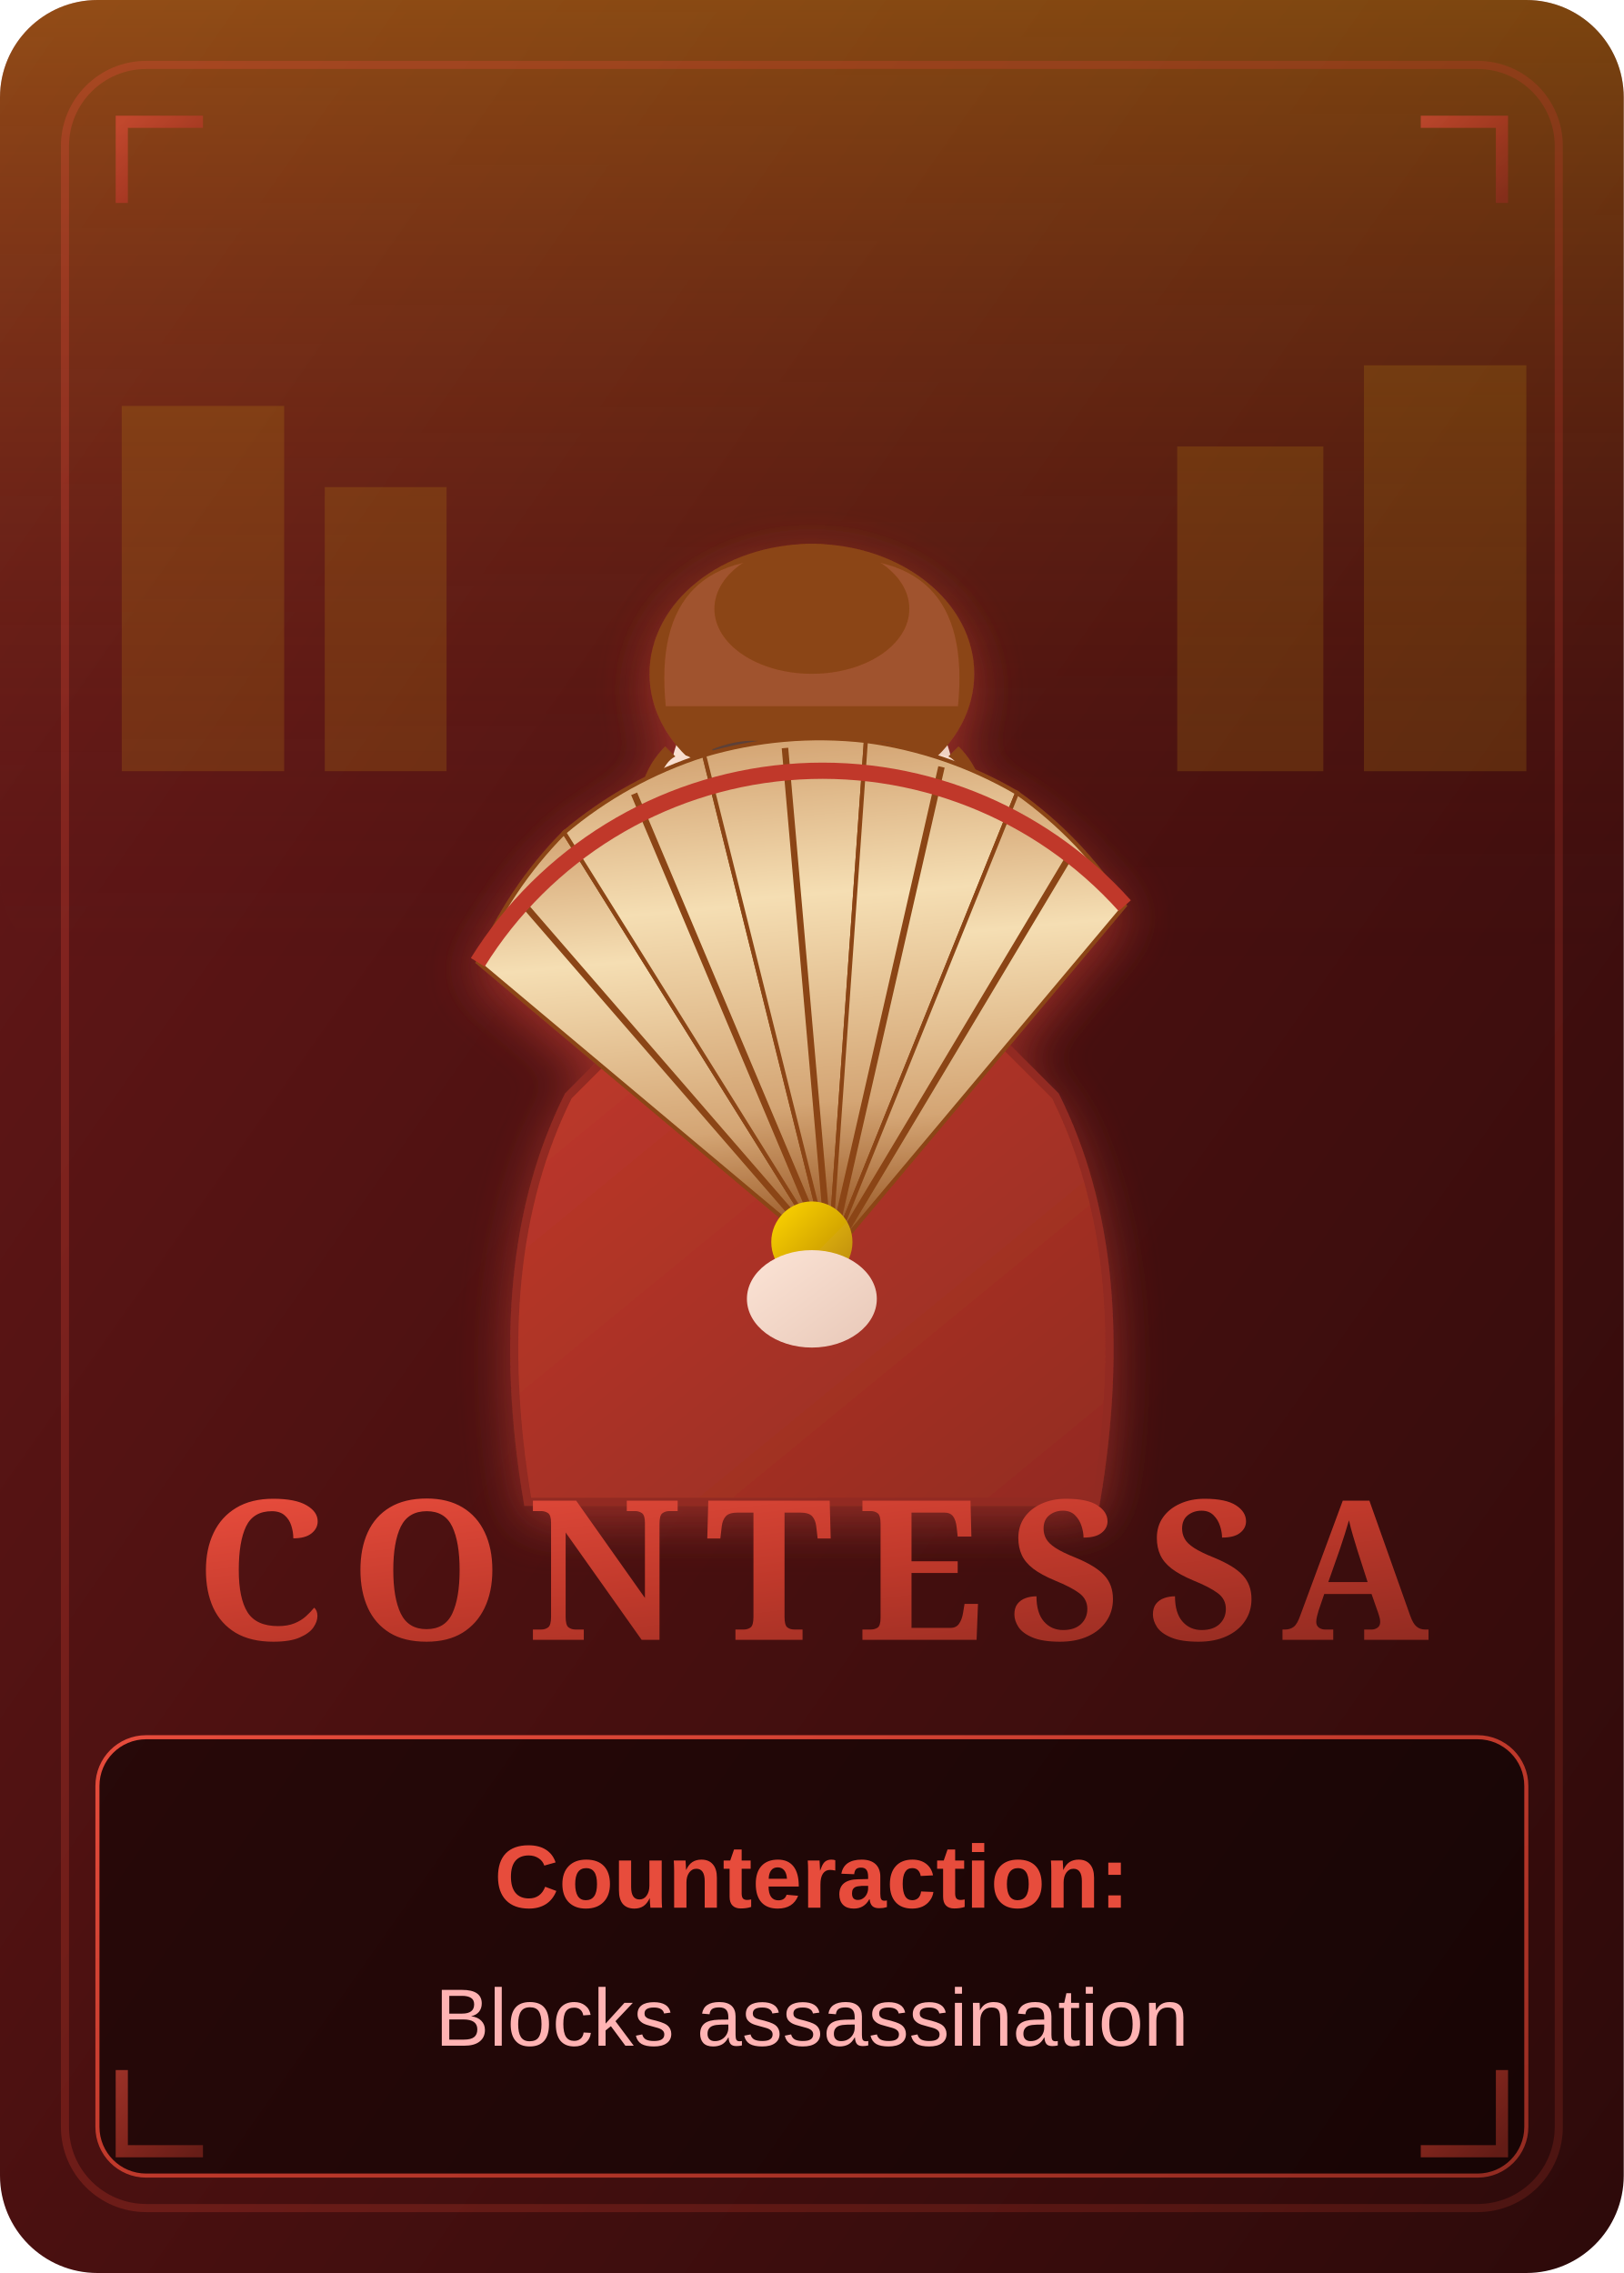
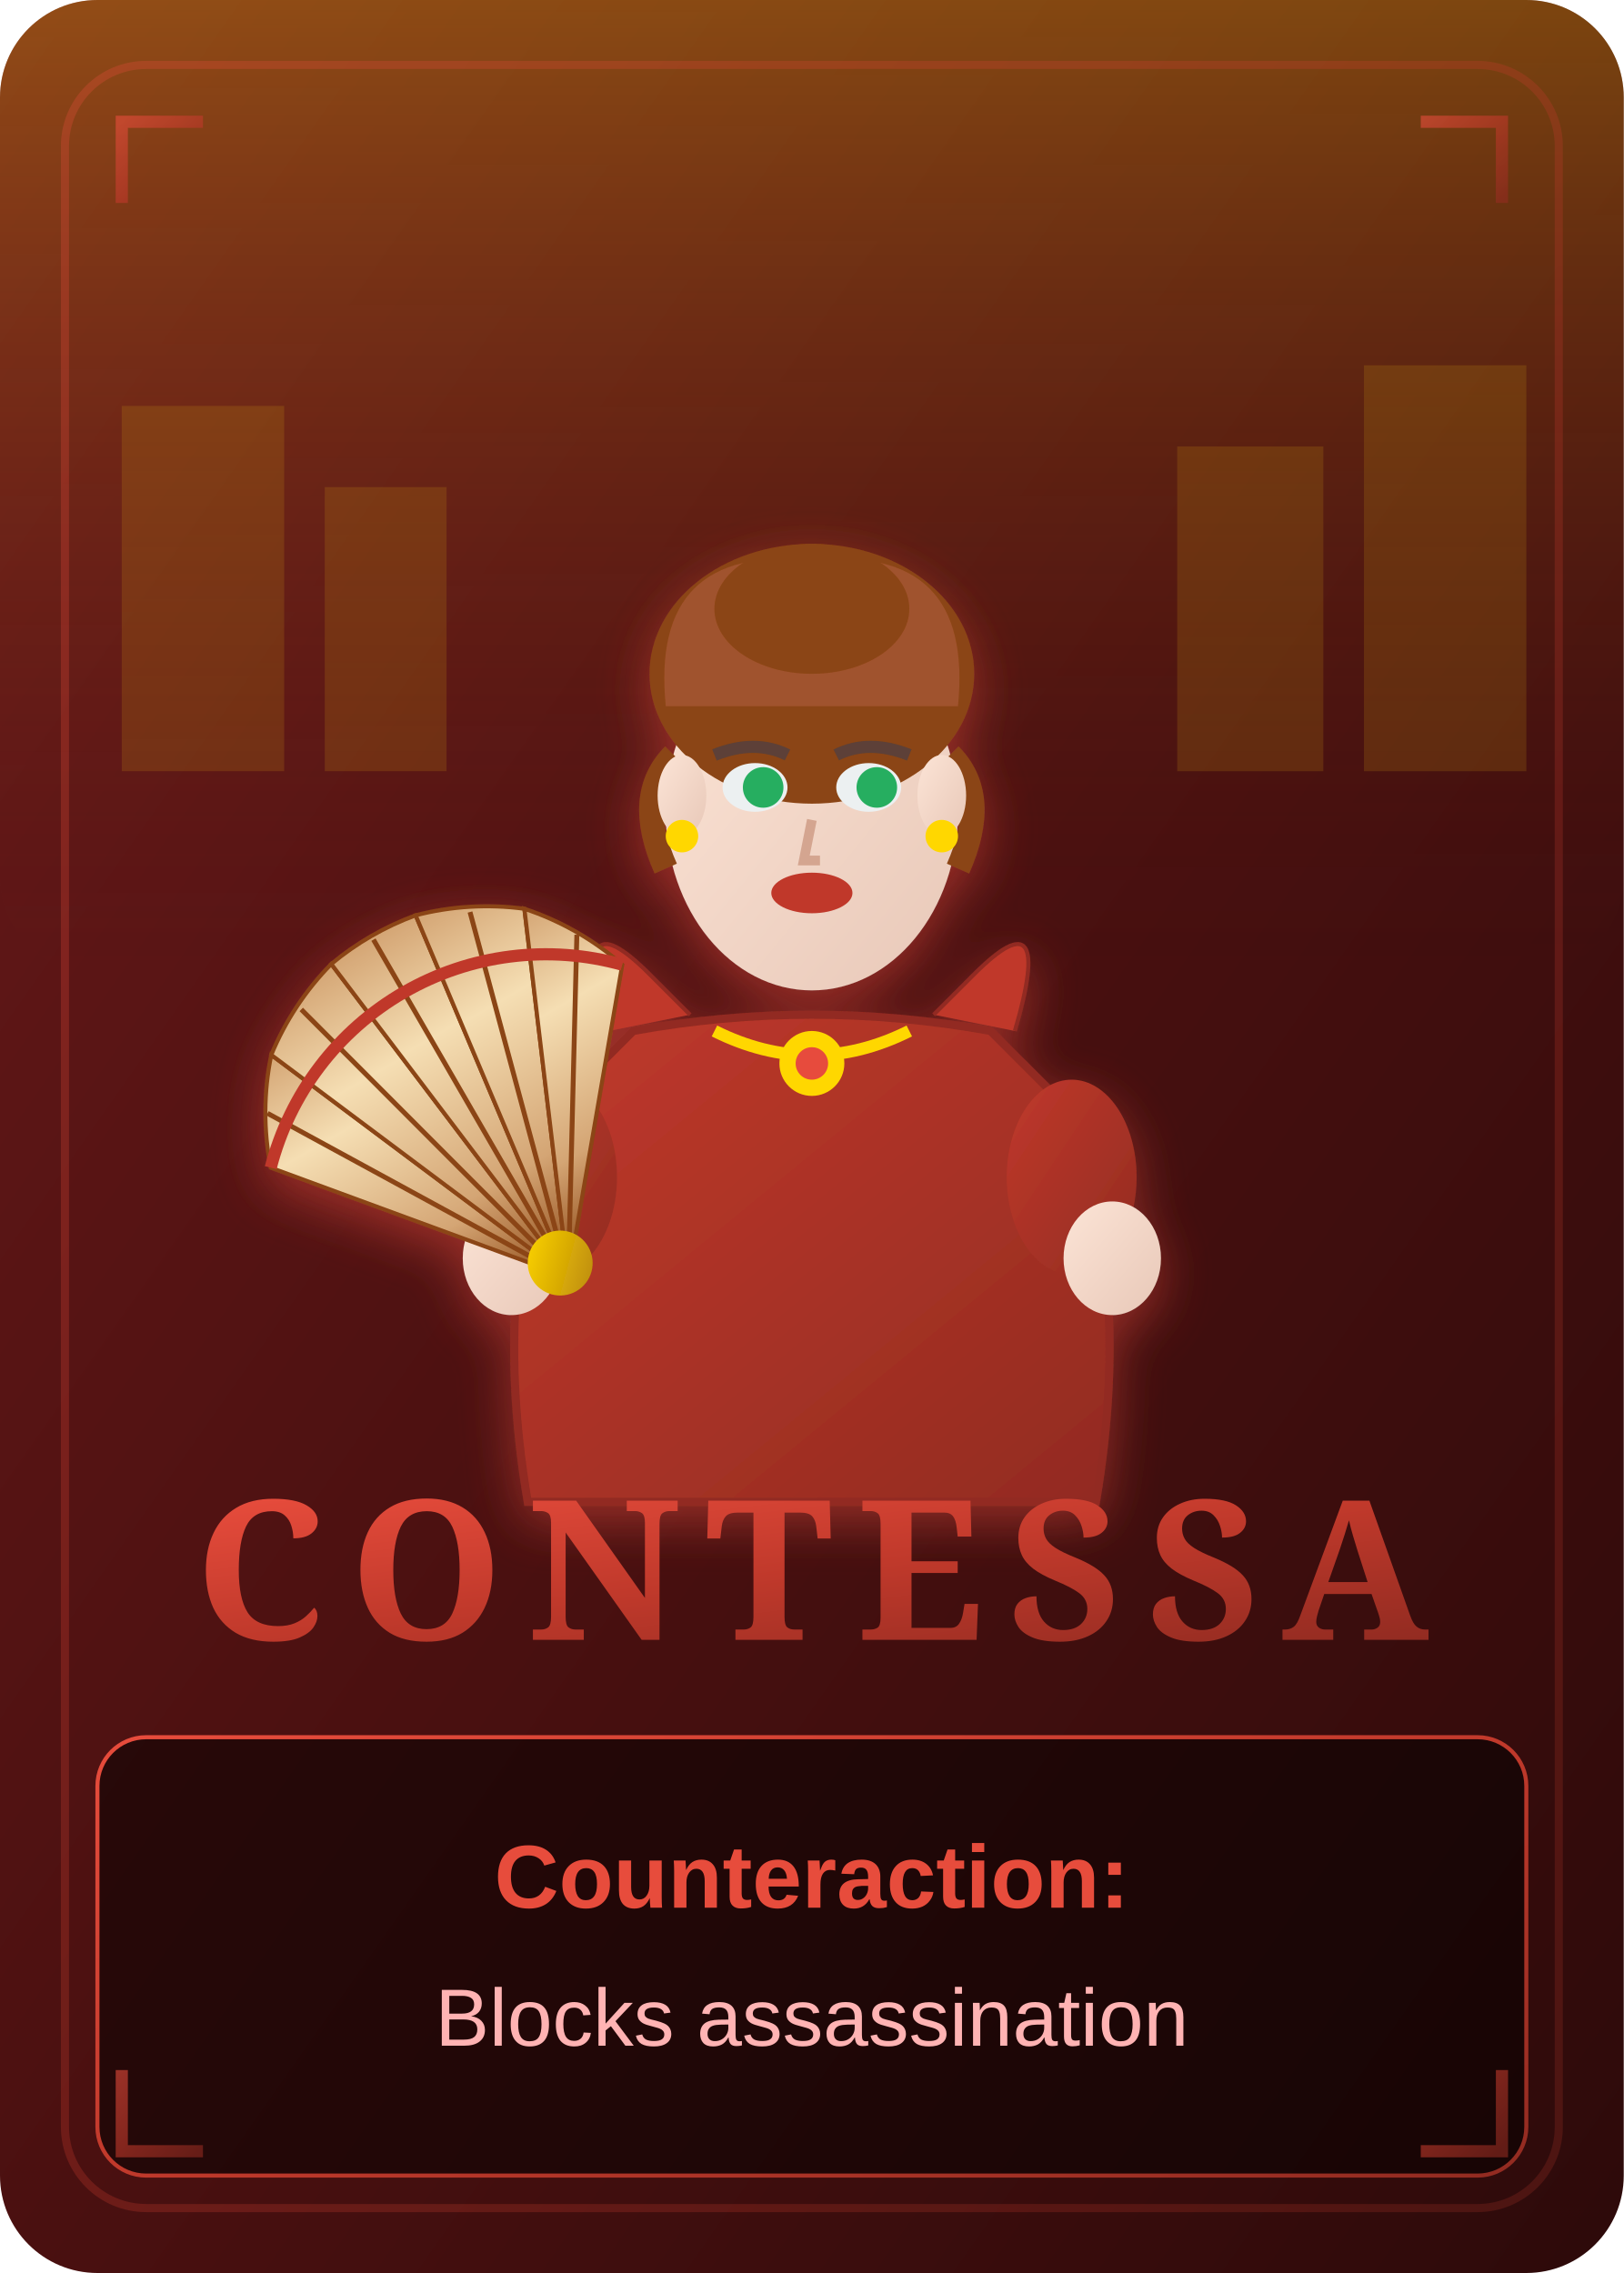
<svg xmlns="http://www.w3.org/2000/svg" viewBox="0 0 200 280">
  <defs>
    <linearGradient id="contessaBg" x1="0%" y1="0%" x2="100%" y2="100%">
      <stop offset="0%" style="stop-color:#6b1a1a" />
      <stop offset="50%" style="stop-color:#4a1010" />
      <stop offset="100%" style="stop-color:#2d0a0a" />
    </linearGradient>
    <linearGradient id="contessaAccent" x1="0%" y1="0%" x2="100%" y2="100%">
      <stop offset="0%" style="stop-color:#e74c3c" />
      <stop offset="50%" style="stop-color:#c0392b" />
      <stop offset="100%" style="stop-color:#922b21" />
    </linearGradient>
    <linearGradient id="contessaGlow" x1="50%" y1="0%" x2="50%" y2="100%">
      <stop offset="0%" style="stop-color:#f1c40f;stop-opacity:0.3" />
      <stop offset="100%" style="stop-color:#6b1a1a;stop-opacity:0" />
    </linearGradient>
    <linearGradient id="contessaSkin" x1="0%" y1="0%" x2="100%" y2="100%">
      <stop offset="0%" style="stop-color:#fce4d6" />
      <stop offset="100%" style="stop-color:#e8c8b8" />
    </linearGradient>
    <linearGradient id="contessaDress" x1="0%" y1="0%" x2="100%" y2="100%">
      <stop offset="0%" style="stop-color:#c0392b" />
      <stop offset="50%" style="stop-color:#a93226" />
      <stop offset="100%" style="stop-color:#922b21" />
    </linearGradient>
    <linearGradient id="fanGradient" x1="0%" y1="100%" x2="0%" y2="0%">
      <stop offset="0%" style="stop-color:#8b4513" />
      <stop offset="30%" style="stop-color:#d4a574" />
      <stop offset="70%" style="stop-color:#f5deb3" />
      <stop offset="100%" style="stop-color:#d4a574" />
    </linearGradient>
    <linearGradient id="goldAccent" x1="0%" y1="0%" x2="100%" y2="100%">
      <stop offset="0%" style="stop-color:#ffd700" />
      <stop offset="100%" style="stop-color:#b8860b" />
    </linearGradient>
    <filter id="contessaDropShadow">
      <feDropShadow dx="0" dy="2" stdDeviation="3" flood-color="#e74c3c" flood-opacity="0.5" />
    </filter>
  </defs>
  <rect width="200" height="280" rx="12" fill="url(#contessaBg)" />
  <g opacity="0.15" fill="#f1c40f">
    <rect x="15" y="50" width="20" height="45" />
    <rect x="40" y="60" width="15" height="35" />
    <rect x="145" y="55" width="18" height="40" />
    <rect x="168" y="45" width="20" height="50" />
  </g>
  <rect x="0" y="0" width="200" height="120" rx="12" fill="url(#contessaGlow)" />
  <rect x="8" y="8" width="184" height="264" rx="10" fill="none" stroke="url(#contessaAccent)" stroke-width="1" opacity="0.3" />
  <g transform="translate(100, 95)" filter="url(#contessaDropShadow)">
    <path d="M-35 90 Q-40 60 -30 40 L-22 32 Q0 28 22 32 L30 40 Q40 60 35 90 Z" fill="url(#contessaDress)" stroke="#922b21" stroke-width="1" />
    <path d="M-25 32 Q-30 15 -20 25 L-15 30" fill="#c0392b" stroke="#922b21" stroke-width="0.5" />
    <path d="M25 32 Q30 15 20 25 L15 30" fill="#c0392b" stroke="#922b21" stroke-width="0.5" />
    <path d="M-12 32 Q0 38 12 32" fill="none" stroke="#ffd700" stroke-width="1.5" />
    <circle cx="0" cy="36" r="4" fill="#ffd700" />
    <circle cx="0" cy="36" r="2" fill="#e74c3c" />
    <ellipse cx="0" cy="5" rx="18" ry="22" fill="url(#contessaSkin)" />
    <ellipse cx="0" cy="-12" rx="20" ry="16" fill="#8b4513" />
    <path d="M-18 -8 Q-20 -28 0 -26 Q20 -28 18 -8" fill="#a0522d" />
    <ellipse cx="0" cy="-20" rx="12" ry="8" fill="#8b4513" />
    <path d="M-17 -2 Q-22 3 -18 12" fill="none" stroke="#8b4513" stroke-width="3" />
    <path d="M17 -2 Q22 3 18 12" fill="none" stroke="#8b4513" stroke-width="3" />
    <ellipse cx="-7" cy="2" rx="4" ry="3" fill="#ecf0f1" />
    <circle cx="-6" cy="2" r="2.5" fill="#27ae60" />
    <ellipse cx="7" cy="2" rx="4" ry="3" fill="#ecf0f1" />
    <circle cx="8" cy="2" r="2.5" fill="#27ae60" />
    <path d="M-12 -2 Q-7 -4 -3 -2" stroke="#5d4037" stroke-width="1.5" fill="none" />
    <path d="M3 -2 Q7 -4 12 -2" stroke="#5d4037" stroke-width="1.5" fill="none" />
    <path d="M0 6 L-1 11 L1 11" fill="none" stroke="#d4a590" stroke-width="1.2" />
    <ellipse cx="0" cy="15" rx="5" ry="2.5" fill="#c0392b" />
    <ellipse cx="-16" cy="3" rx="3" ry="5" fill="url(#contessaSkin)" />
    <circle cx="-16" cy="8" r="2" fill="#ffd700" />
    <ellipse cx="16" cy="3" rx="3" ry="5" fill="url(#contessaSkin)" />
    <circle cx="16" cy="8" r="2" fill="#ffd700" />
-     <g transform="translate(0, 35)">
-       <g transform="rotate(-5)">
-         <path d="M0 25 L-40 -15 A50 50 0 0 1 -28 -30 Z" fill="url(#fanGradient)" stroke="#8b4513" stroke-width="0.5" />
-         <path d="M0 25 L-28 -30 A50 50 0 0 1 -10 -38 Z" fill="url(#fanGradient)" stroke="#8b4513" stroke-width="0.5" />
-         <path d="M0 25 L-10 -38 A50 50 0 0 1 10 -38 Z" fill="url(#fanGradient)" stroke="#8b4513" stroke-width="0.5" />
-         <path d="M0 25 L10 -38 A50 50 0 0 1 28 -30 Z" fill="url(#fanGradient)" stroke="#8b4513" stroke-width="0.5" />
-         <path d="M0 25 L28 -30 A50 50 0 0 1 40 -15 Z" fill="url(#fanGradient)" stroke="#8b4513" stroke-width="0.5" />
-         <line x1="0" y1="25" x2="-34" y2="-22" stroke="#8b4513" stroke-width="0.8" />
-         <line x1="0" y1="25" x2="-19" y2="-34" stroke="#8b4513" stroke-width="0.8" />
-         <line x1="0" y1="25" x2="0" y2="-38" stroke="#8b4513" stroke-width="0.8" />
-         <line x1="0" y1="25" x2="19" y2="-34" stroke="#8b4513" stroke-width="0.8" />
-         <line x1="0" y1="25" x2="34" y2="-22" stroke="#8b4513" stroke-width="0.8" />
-         <path d="M-40 -15 A50 50 0 0 1 40 -15" fill="none" stroke="#c0392b" stroke-width="2" />
+     <g transform="translate(-32, 50)">
+       <ellipse cx="0" cy="0" rx="8" ry="12" fill="url(#contessaDress)" />
+       <ellipse cx="-5" cy="10" rx="6" ry="7" fill="url(#contessaSkin)" />
+       <g transform="translate(-8, -5) rotate(-30)">
+         <path d="M0 20 L-25 -10 A35 35 0 0 1 -18 -22 Z" fill="url(#fanGradient)" stroke="#8b4513" stroke-width="0.5" />
+         <path d="M0 20 L-18 -22 A35 35 0 0 1 -6 -28 Z" fill="url(#fanGradient)" stroke="#8b4513" stroke-width="0.5" />
+         <path d="M0 20 L-6 -28 A35 35 0 0 1 6 -28 Z" fill="url(#fanGradient)" stroke="#8b4513" stroke-width="0.5" />
+         <path d="M0 20 L6 -28 A35 35 0 0 1 18 -22 Z" fill="url(#fanGradient)" stroke="#8b4513" stroke-width="0.5" />
+         <path d="M0 20 L18 -22 A35 35 0 0 1 25 -10 Z" fill="url(#fanGradient)" stroke="#8b4513" stroke-width="0.5" />
+         <line x1="0" y1="20" x2="-22" y2="-16" stroke="#8b4513" stroke-width="0.6" />
+         <line x1="0" y1="20" x2="-12" y2="-25" stroke="#8b4513" stroke-width="0.6" />
+         <line x1="0" y1="20" x2="0" y2="-28" stroke="#8b4513" stroke-width="0.6" />
+         <line x1="0" y1="20" x2="12" y2="-25" stroke="#8b4513" stroke-width="0.6" />
+         <line x1="0" y1="20" x2="22" y2="-16" stroke="#8b4513" stroke-width="0.6" />
+         <path d="M-25 -10 A35 35 0 0 1 25 -10" fill="none" stroke="#c0392b" stroke-width="1.5" />
+         <circle cx="0" cy="18" r="4" fill="url(#goldAccent)" />
      </g>
-       <circle cx="0" cy="23" r="5" fill="url(#goldAccent)" />
-       <ellipse cx="0" cy="30" rx="8" ry="6" fill="url(#contessaSkin)" />
+     </g>
+     <g transform="translate(32, 50)">
+       <ellipse cx="0" cy="0" rx="8" ry="12" fill="url(#contessaDress)" />
+       <ellipse cx="5" cy="10" rx="6" ry="7" fill="url(#contessaSkin)" />
    </g>
  </g>
  <text x="100" y="202" text-anchor="middle" fill="url(#contessaAccent)" font-family="Georgia, serif" font-size="24" font-weight="bold" letter-spacing="3">CONTESSA</text>
  <rect x="12" y="214" width="176" height="54" rx="6" fill="rgba(0,0,0,0.5)" stroke="url(#contessaAccent)" stroke-width="0.5" />
  <text x="100" y="235" text-anchor="middle" fill="#e74c3c" font-family="Arial, sans-serif" font-size="11" font-weight="bold">Counteraction:</text>
  <text x="100" y="252" text-anchor="middle" fill="#ffb3b3" font-family="Arial, sans-serif" font-size="10">Blocks assassination</text>
  <path d="M15 25 L15 15 L25 15" fill="none" stroke="url(#contessaAccent)" stroke-width="1.5" opacity="0.6" />
  <path d="M185 25 L185 15 L175 15" fill="none" stroke="url(#contessaAccent)" stroke-width="1.5" opacity="0.6" />
  <path d="M15 255 L15 265 L25 265" fill="none" stroke="url(#contessaAccent)" stroke-width="1.5" opacity="0.6" />
  <path d="M185 255 L185 265 L175 265" fill="none" stroke="url(#contessaAccent)" stroke-width="1.5" opacity="0.6" />
</svg>
